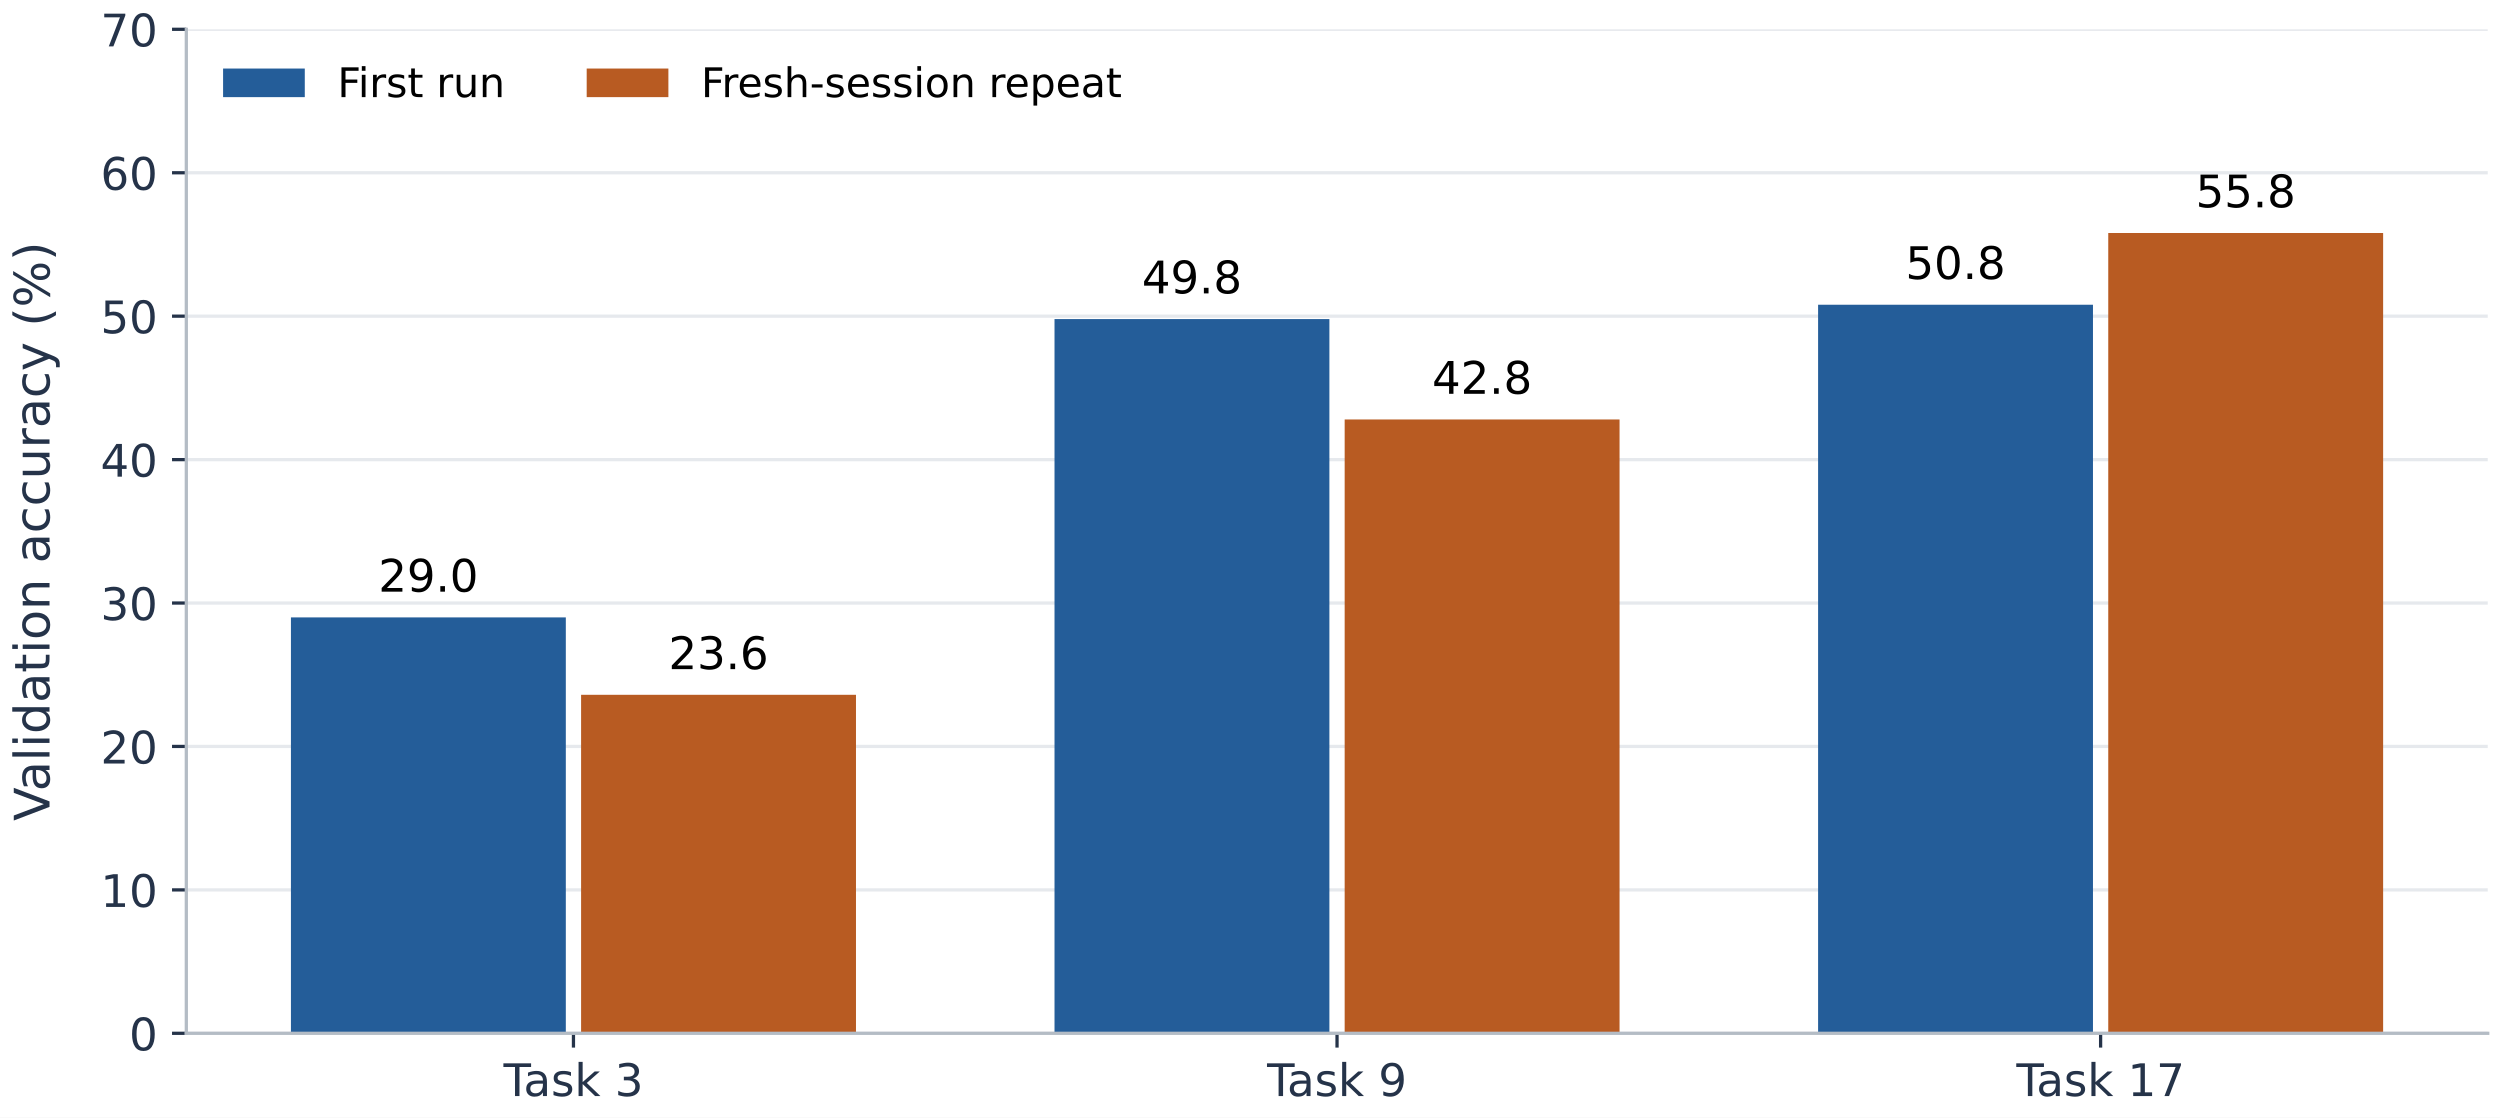
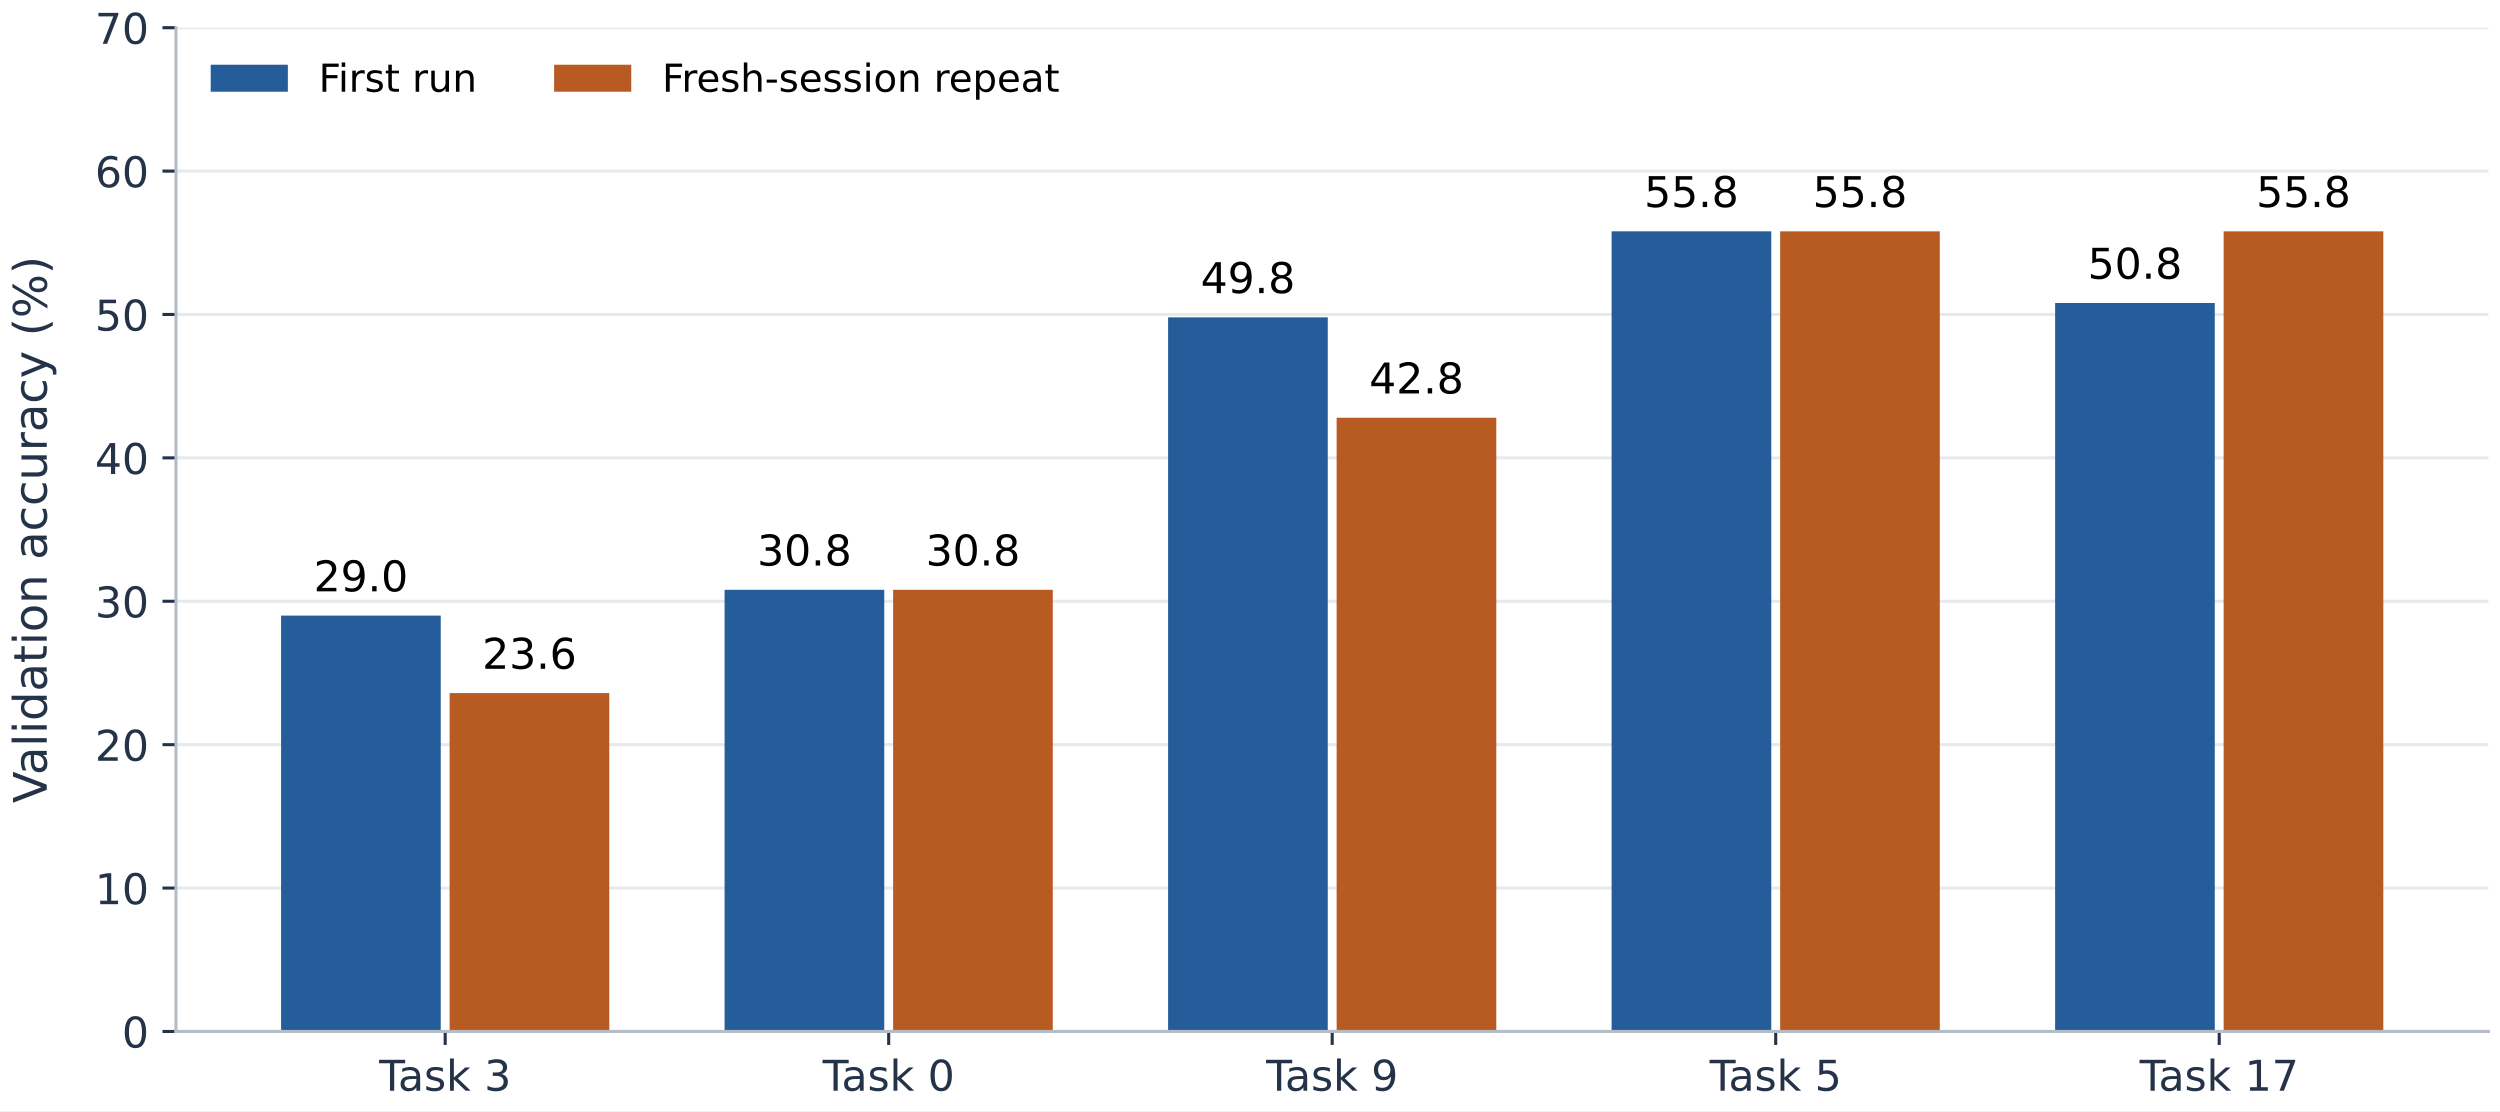
- <svg xmlns="http://www.w3.org/2000/svg" xmlns:xlink="http://www.w3.org/1999/xlink" role="img" aria-label="Same beta and source model, different final scores" width="612pt" height="273.6pt" viewBox="0 0 612 273.6" version="1.1">
+ <svg xmlns="http://www.w3.org/2000/svg" xmlns:xlink="http://www.w3.org/1999/xlink" role="img" aria-label="Final validation scores on all five tasks in two task-17 training runs" width="648pt" height="288pt" viewBox="0 0 648 288" version="1.1">
  <defs>
    <style type="text/css">*{stroke-linejoin: round; stroke-linecap: butt}</style>
  </defs>
  <g id="01-repeat-figure_1">
    <g id="01-repeat-patch_1">
-       <path d="M 0 273.6 L 612 273.6 L 612 0 L 0 0 z " style="fill: #ffffff" />
+       <path d="M 0 288 L 648 288 L 648 0 L 0 0 z " style="fill: #ffffff" />
    </g>
    <g id="01-repeat-axes_1">
      <g id="01-repeat-patch_2">
-         <path d="M 45.611 252.954 L 609 252.954 L 609 7.179 L 45.611 7.179 z " style="fill: #ffffff" />
+         <path d="M 45.611 267.354 L 645 267.354 L 645 7.179 L 45.611 7.179 z " style="fill: #ffffff" />
      </g>
      <g id="01-repeat-matplotlib.axis_1">
        <g id="01-repeat-xtick_1">
          <g id="01-repeat-line2d_1">
            <defs>
              <path id="01-repeat-m38070d05c8" d="M 0 0 L 0 3.5 " style="stroke: #253349; stroke-width: 0.8" />
            </defs>
            <g>
-               <use xlink:href="#01-repeat-m38070d05c8" x="140.382" y="252.954" style="fill: #253349; stroke: #253349; stroke-width: 0.8" />
+               <use xlink:href="#01-repeat-m38070d05c8" x="115.391" y="267.354" style="fill: #253349; stroke: #253349; stroke-width: 0.8" />
            </g>
          </g>
          <g id="01-repeat-text_1">
-             <text style="font-size: 11px; font-family: 'DejaVu Sans'; text-anchor: middle; fill: #253349" x="140.382" y="268.312" transform="rotate(-0 140.3818 268.3121)">Task 3</text>
+             <text style="font-size: 11px; font-family: 'DejaVu Sans'; text-anchor: middle; fill: #253349" x="115.391" y="282.712" transform="rotate(-0 115.3907 282.7121)">Task 3</text>
          </g>
        </g>
        <g id="01-repeat-xtick_2">
          <g id="01-repeat-line2d_2">
            <g>
-               <use xlink:href="#01-repeat-m38070d05c8" x="327.306" y="252.954" style="fill: #253349; stroke: #253349; stroke-width: 0.8" />
+               <use xlink:href="#01-repeat-m38070d05c8" x="230.348" y="267.354" style="fill: #253349; stroke: #253349; stroke-width: 0.8" />
            </g>
          </g>
          <g id="01-repeat-text_2">
-             <text style="font-size: 11px; font-family: 'DejaVu Sans'; text-anchor: middle; fill: #253349" x="327.306" y="268.312" transform="rotate(-0 327.3056 268.3121)">Task 9</text>
+             <text style="font-size: 11px; font-family: 'DejaVu Sans'; text-anchor: middle; fill: #253349" x="230.348" y="282.712" transform="rotate(-0 230.3482 282.7121)">Task 0</text>
          </g>
        </g>
        <g id="01-repeat-xtick_3">
          <g id="01-repeat-line2d_3">
            <g>
-               <use xlink:href="#01-repeat-m38070d05c8" x="514.229" y="252.954" style="fill: #253349; stroke: #253349; stroke-width: 0.8" />
+               <use xlink:href="#01-repeat-m38070d05c8" x="345.306" y="267.354" style="fill: #253349; stroke: #253349; stroke-width: 0.8" />
            </g>
          </g>
          <g id="01-repeat-text_3">
-             <text style="font-size: 11px; font-family: 'DejaVu Sans'; text-anchor: middle; fill: #253349" x="514.229" y="268.312" transform="rotate(-0 514.2294 268.3121)">Task 17</text>
+             <text style="font-size: 11px; font-family: 'DejaVu Sans'; text-anchor: middle; fill: #253349" x="345.306" y="282.712" transform="rotate(-0 345.3056 282.7121)">Task 9</text>
+           </g>
+         </g>
+         <g id="01-repeat-xtick_4">
+           <g id="01-repeat-line2d_4">
+             <g>
+               <use xlink:href="#01-repeat-m38070d05c8" x="460.263" y="267.354" style="fill: #253349; stroke: #253349; stroke-width: 0.8" />
+             </g>
+           </g>
+           <g id="01-repeat-text_4">
+             <text style="font-size: 11px; font-family: 'DejaVu Sans'; text-anchor: middle; fill: #253349" x="460.263" y="282.712" transform="rotate(-0 460.2631 282.7121)">Task 5</text>
+           </g>
+         </g>
+         <g id="01-repeat-xtick_5">
+           <g id="01-repeat-line2d_5">
+             <g>
+               <use xlink:href="#01-repeat-m38070d05c8" x="575.221" y="267.354" style="fill: #253349; stroke: #253349; stroke-width: 0.8" />
+             </g>
+           </g>
+           <g id="01-repeat-text_5">
+             <text style="font-size: 11px; font-family: 'DejaVu Sans'; text-anchor: middle; fill: #253349" x="575.221" y="282.712" transform="rotate(-0 575.2206 282.7121)">Task 17</text>
          </g>
        </g>
      </g>
      <g id="01-repeat-matplotlib.axis_2">
        <g id="01-repeat-ytick_1">
-           <g id="01-repeat-line2d_4">
-             <path d="M 45.611 252.954 L 609 252.954 " clip-path="url(#01-repeat-p1dc7eeb9f4)" style="fill: none; stroke: #e6e9ed; stroke-width: 0.8; stroke-linecap: square" />
-           </g>
-           <g id="01-repeat-line2d_5">
+           <g id="01-repeat-line2d_6">
+             <path d="M 45.611 267.354 L 645 267.354 " clip-path="url(#01-repeat-p81b8841909)" style="fill: none; stroke: #e6e9ed; stroke-width: 0.8; stroke-linecap: square" />
+           </g>
+           <g id="01-repeat-line2d_7">
            <defs>
              <path id="01-repeat-mafd187a631" d="M 0 0 L -3.5 0 " style="stroke: #253349; stroke-width: 0.8" />
            </defs>
            <g>
-               <use xlink:href="#01-repeat-mafd187a631" x="45.611" y="252.954" style="fill: #253349; stroke: #253349; stroke-width: 0.8" />
-             </g>
-           </g>
-           <g id="01-repeat-text_4">
-             <text style="font-size: 11px; font-family: 'DejaVu Sans'; text-anchor: end; fill: #253349" x="38.611" y="257.133" transform="rotate(-0 38.61149 257.133)">0</text>
+               <use xlink:href="#01-repeat-mafd187a631" x="45.611" y="267.354" style="fill: #253349; stroke: #253349; stroke-width: 0.8" />
+             </g>
+           </g>
+           <g id="01-repeat-text_6">
+             <text style="font-size: 11px; font-family: 'DejaVu Sans'; text-anchor: end; fill: #253349" x="38.611" y="271.533" transform="rotate(-0 38.61149 271.533)">0</text>
          </g>
        </g>
        <g id="01-repeat-ytick_2">
-           <g id="01-repeat-line2d_6">
-             <path d="M 45.611 217.843 L 609 217.843 " clip-path="url(#01-repeat-p1dc7eeb9f4)" style="fill: none; stroke: #e6e9ed; stroke-width: 0.8; stroke-linecap: square" />
-           </g>
-           <g id="01-repeat-line2d_7">
-             <g>
-               <use xlink:href="#01-repeat-mafd187a631" x="45.611" y="217.843" style="fill: #253349; stroke: #253349; stroke-width: 0.8" />
-             </g>
-           </g>
-           <g id="01-repeat-text_5">
-             <text style="font-size: 11px; font-family: 'DejaVu Sans'; text-anchor: end; fill: #253349" x="38.611" y="222.022" transform="rotate(-0 38.61149 222.0223)">10</text>
+           <g id="01-repeat-line2d_8">
+             <path d="M 45.611 230.186 L 645 230.186 " clip-path="url(#01-repeat-p81b8841909)" style="fill: none; stroke: #e6e9ed; stroke-width: 0.8; stroke-linecap: square" />
+           </g>
+           <g id="01-repeat-line2d_9">
+             <g>
+               <use xlink:href="#01-repeat-mafd187a631" x="45.611" y="230.186" style="fill: #253349; stroke: #253349; stroke-width: 0.8" />
+             </g>
+           </g>
+           <g id="01-repeat-text_7">
+             <text style="font-size: 11px; font-family: 'DejaVu Sans'; text-anchor: end; fill: #253349" x="38.611" y="234.365" transform="rotate(-0 38.61149 234.3652)">10</text>
          </g>
        </g>
        <g id="01-repeat-ytick_3">
-           <g id="01-repeat-line2d_8">
-             <path d="M 45.611 182.733 L 609 182.733 " clip-path="url(#01-repeat-p1dc7eeb9f4)" style="fill: none; stroke: #e6e9ed; stroke-width: 0.8; stroke-linecap: square" />
-           </g>
-           <g id="01-repeat-line2d_9">
-             <g>
-               <use xlink:href="#01-repeat-mafd187a631" x="45.611" y="182.733" style="fill: #253349; stroke: #253349; stroke-width: 0.8" />
-             </g>
-           </g>
-           <g id="01-repeat-text_6">
-             <text style="font-size: 11px; font-family: 'DejaVu Sans'; text-anchor: end; fill: #253349" x="38.611" y="186.912" transform="rotate(-0 38.61149 186.9117)">20</text>
+           <g id="01-repeat-line2d_10">
+             <path d="M 45.611 193.018 L 645 193.018 " clip-path="url(#01-repeat-p81b8841909)" style="fill: none; stroke: #e6e9ed; stroke-width: 0.8; stroke-linecap: square" />
+           </g>
+           <g id="01-repeat-line2d_11">
+             <g>
+               <use xlink:href="#01-repeat-mafd187a631" x="45.611" y="193.018" style="fill: #253349; stroke: #253349; stroke-width: 0.8" />
+             </g>
+           </g>
+           <g id="01-repeat-text_8">
+             <text style="font-size: 11px; font-family: 'DejaVu Sans'; text-anchor: end; fill: #253349" x="38.611" y="197.197" transform="rotate(-0 38.61149 197.1974)">20</text>
          </g>
        </g>
        <g id="01-repeat-ytick_4">
-           <g id="01-repeat-line2d_10">
-             <path d="M 45.611 147.622 L 609 147.622 " clip-path="url(#01-repeat-p1dc7eeb9f4)" style="fill: none; stroke: #e6e9ed; stroke-width: 0.8; stroke-linecap: square" />
-           </g>
-           <g id="01-repeat-line2d_11">
-             <g>
-               <use xlink:href="#01-repeat-mafd187a631" x="45.611" y="147.622" style="fill: #253349; stroke: #253349; stroke-width: 0.8" />
-             </g>
-           </g>
-           <g id="01-repeat-text_7">
-             <text style="font-size: 11px; font-family: 'DejaVu Sans'; text-anchor: end; fill: #253349" x="38.611" y="151.801" transform="rotate(-0 38.61149 151.8011)">30</text>
+           <g id="01-repeat-line2d_12">
+             <path d="M 45.611 155.85 L 645 155.85 " clip-path="url(#01-repeat-p81b8841909)" style="fill: none; stroke: #e6e9ed; stroke-width: 0.8; stroke-linecap: square" />
+           </g>
+           <g id="01-repeat-line2d_13">
+             <g>
+               <use xlink:href="#01-repeat-mafd187a631" x="45.611" y="155.85" style="fill: #253349; stroke: #253349; stroke-width: 0.8" />
+             </g>
+           </g>
+           <g id="01-repeat-text_9">
+             <text style="font-size: 11px; font-family: 'DejaVu Sans'; text-anchor: end; fill: #253349" x="38.611" y="160.03" transform="rotate(-0 38.61149 160.0296)">30</text>
          </g>
        </g>
        <g id="01-repeat-ytick_5">
-           <g id="01-repeat-line2d_12">
-             <path d="M 45.611 112.511 L 609 112.511 " clip-path="url(#01-repeat-p1dc7eeb9f4)" style="fill: none; stroke: #e6e9ed; stroke-width: 0.8; stroke-linecap: square" />
-           </g>
-           <g id="01-repeat-line2d_13">
-             <g>
-               <use xlink:href="#01-repeat-mafd187a631" x="45.611" y="112.511" style="fill: #253349; stroke: #253349; stroke-width: 0.8" />
-             </g>
-           </g>
-           <g id="01-repeat-text_8">
-             <text style="font-size: 11px; font-family: 'DejaVu Sans'; text-anchor: end; fill: #253349" x="38.611" y="116.69" transform="rotate(-0 38.61149 116.6904)">40</text>
+           <g id="01-repeat-line2d_14">
+             <path d="M 45.611 118.683 L 645 118.683 " clip-path="url(#01-repeat-p81b8841909)" style="fill: none; stroke: #e6e9ed; stroke-width: 0.8; stroke-linecap: square" />
+           </g>
+           <g id="01-repeat-line2d_15">
+             <g>
+               <use xlink:href="#01-repeat-mafd187a631" x="45.611" y="118.683" style="fill: #253349; stroke: #253349; stroke-width: 0.8" />
+             </g>
+           </g>
+           <g id="01-repeat-text_10">
+             <text style="font-size: 11px; font-family: 'DejaVu Sans'; text-anchor: end; fill: #253349" x="38.611" y="122.862" transform="rotate(-0 38.61149 122.8619)">40</text>
          </g>
        </g>
        <g id="01-repeat-ytick_6">
-           <g id="01-repeat-line2d_14">
-             <path d="M 45.611 77.401 L 609 77.401 " clip-path="url(#01-repeat-p1dc7eeb9f4)" style="fill: none; stroke: #e6e9ed; stroke-width: 0.8; stroke-linecap: square" />
-           </g>
-           <g id="01-repeat-line2d_15">
-             <g>
-               <use xlink:href="#01-repeat-mafd187a631" x="45.611" y="77.401" style="fill: #253349; stroke: #253349; stroke-width: 0.8" />
-             </g>
-           </g>
-           <g id="01-repeat-text_9">
-             <text style="font-size: 11px; font-family: 'DejaVu Sans'; text-anchor: end; fill: #253349" x="38.611" y="81.58" transform="rotate(-0 38.61149 81.57979)">50</text>
+           <g id="01-repeat-line2d_16">
+             <path d="M 45.611 81.515 L 645 81.515 " clip-path="url(#01-repeat-p81b8841909)" style="fill: none; stroke: #e6e9ed; stroke-width: 0.8; stroke-linecap: square" />
+           </g>
+           <g id="01-repeat-line2d_17">
+             <g>
+               <use xlink:href="#01-repeat-mafd187a631" x="45.611" y="81.515" style="fill: #253349; stroke: #253349; stroke-width: 0.8" />
+             </g>
+           </g>
+           <g id="01-repeat-text_11">
+             <text style="font-size: 11px; font-family: 'DejaVu Sans'; text-anchor: end; fill: #253349" x="38.611" y="85.694" transform="rotate(-0 38.61149 85.69408)">50</text>
          </g>
        </g>
        <g id="01-repeat-ytick_7">
-           <g id="01-repeat-line2d_16">
-             <path d="M 45.611 42.29 L 609 42.29 " clip-path="url(#01-repeat-p1dc7eeb9f4)" style="fill: none; stroke: #e6e9ed; stroke-width: 0.8; stroke-linecap: square" />
-           </g>
-           <g id="01-repeat-line2d_17">
-             <g>
-               <use xlink:href="#01-repeat-mafd187a631" x="45.611" y="42.29" style="fill: #253349; stroke: #253349; stroke-width: 0.8" />
-             </g>
-           </g>
-           <g id="01-repeat-text_10">
-             <text style="font-size: 11px; font-family: 'DejaVu Sans'; text-anchor: end; fill: #253349" x="38.611" y="46.469" transform="rotate(-0 38.61149 46.46916)">60</text>
+           <g id="01-repeat-line2d_18">
+             <path d="M 45.611 44.347 L 645 44.347 " clip-path="url(#01-repeat-p81b8841909)" style="fill: none; stroke: #e6e9ed; stroke-width: 0.8; stroke-linecap: square" />
+           </g>
+           <g id="01-repeat-line2d_19">
+             <g>
+               <use xlink:href="#01-repeat-mafd187a631" x="45.611" y="44.347" style="fill: #253349; stroke: #253349; stroke-width: 0.8" />
+             </g>
+           </g>
+           <g id="01-repeat-text_12">
+             <text style="font-size: 11px; font-family: 'DejaVu Sans'; text-anchor: end; fill: #253349" x="38.611" y="48.526" transform="rotate(-0 38.61149 48.5263)">60</text>
          </g>
        </g>
        <g id="01-repeat-ytick_8">
-           <g id="01-repeat-line2d_18">
-             <path d="M 45.611 7.179 L 609 7.179 " clip-path="url(#01-repeat-p1dc7eeb9f4)" style="fill: none; stroke: #e6e9ed; stroke-width: 0.8; stroke-linecap: square" />
-           </g>
-           <g id="01-repeat-line2d_19">
+           <g id="01-repeat-line2d_20">
+             <path d="M 45.611 7.179 L 645 7.179 " clip-path="url(#01-repeat-p81b8841909)" style="fill: none; stroke: #e6e9ed; stroke-width: 0.8; stroke-linecap: square" />
+           </g>
+           <g id="01-repeat-line2d_21">
            <g>
              <use xlink:href="#01-repeat-mafd187a631" x="45.611" y="7.179" style="fill: #253349; stroke: #253349; stroke-width: 0.8" />
            </g>
          </g>
-           <g id="01-repeat-text_11">
+           <g id="01-repeat-text_13">
            <text style="font-size: 11px; font-family: 'DejaVu Sans'; text-anchor: end; fill: #253349" x="38.611" y="11.359" transform="rotate(-0 38.61149 11.35852)">70</text>
          </g>
        </g>
-         <g id="01-repeat-text_12">
-           <text style="font-size: 12px; font-family: 'DejaVu Sans'; text-anchor: middle; fill: #253349" x="12.118" y="130.067" transform="rotate(-90 12.11837 130.0666)">Validation accuracy (%)</text>
+         <g id="01-repeat-text_14">
+           <text style="font-size: 12px; font-family: 'DejaVu Sans'; text-anchor: middle; fill: #253349" x="12.118" y="137.267" transform="rotate(-90 12.11837 137.2666)">Validation accuracy (%)</text>
        </g>
      </g>
      <g id="01-repeat-patch_3">
-         <path d="M 71.22 252.954 L 138.513 252.954 L 138.513 151.133 L 71.22 151.133 z " clip-path="url(#01-repeat-p1dc7eeb9f4)" style="fill: #245d99" />
+         <path d="M 72.856 267.354 L 114.241 267.354 L 114.241 159.567 L 72.856 159.567 z " clip-path="url(#01-repeat-p81b8841909)" style="fill: #245d99" />
      </g>
      <g id="01-repeat-patch_4">
-         <path d="M 258.144 252.954 L 325.436 252.954 L 325.436 78.103 L 258.144 78.103 z " clip-path="url(#01-repeat-p1dc7eeb9f4)" style="fill: #245d99" />
+         <path d="M 187.814 267.354 L 229.199 267.354 L 229.199 152.877 L 187.814 152.877 z " clip-path="url(#01-repeat-p81b8841909)" style="fill: #245d99" />
      </g>
      <g id="01-repeat-patch_5">
-         <path d="M 445.068 252.954 L 512.36 252.954 L 512.36 74.592 L 445.068 74.592 z " clip-path="url(#01-repeat-p1dc7eeb9f4)" style="fill: #245d99" />
+         <path d="M 302.771 267.354 L 344.156 267.354 L 344.156 82.258 L 302.771 82.258 z " clip-path="url(#01-repeat-p81b8841909)" style="fill: #245d99" />
      </g>
      <g id="01-repeat-patch_6">
-         <path d="M 142.251 252.954 L 209.544 252.954 L 209.544 170.093 L 142.251 170.093 z " clip-path="url(#01-repeat-p1dc7eeb9f4)" style="fill: #b85b22" />
+         <path d="M 417.729 267.354 L 459.114 267.354 L 459.114 59.958 L 417.729 59.958 z " clip-path="url(#01-repeat-p81b8841909)" style="fill: #245d99" />
      </g>
      <g id="01-repeat-patch_7">
-         <path d="M 329.175 252.954 L 396.467 252.954 L 396.467 102.68 L 329.175 102.68 z " clip-path="url(#01-repeat-p1dc7eeb9f4)" style="fill: #b85b22" />
+         <path d="M 532.686 267.354 L 574.071 267.354 L 574.071 78.542 L 532.686 78.542 z " clip-path="url(#01-repeat-p81b8841909)" style="fill: #245d99" />
      </g>
      <g id="01-repeat-patch_8">
-         <path d="M 516.099 252.954 L 583.391 252.954 L 583.391 57.036 L 516.099 57.036 z " clip-path="url(#01-repeat-p1dc7eeb9f4)" style="fill: #b85b22" />
+         <path d="M 116.54 267.354 L 157.925 267.354 L 157.925 179.638 L 116.54 179.638 z " clip-path="url(#01-repeat-p81b8841909)" style="fill: #b85b22" />
      </g>
      <g id="01-repeat-patch_9">
-         <path d="M 45.611 252.954 L 45.611 7.179 " style="fill: none; stroke: #b4bcc5; stroke-width: 0.8; stroke-linejoin: miter; stroke-linecap: square" />
+         <path d="M 231.498 267.354 L 272.882 267.354 L 272.882 152.877 L 231.498 152.877 z " clip-path="url(#01-repeat-p81b8841909)" style="fill: #b85b22" />
      </g>
      <g id="01-repeat-patch_10">
-         <path d="M 45.611 252.954 L 609 252.954 " style="fill: none; stroke: #b4bcc5; stroke-width: 0.8; stroke-linejoin: miter; stroke-linecap: square" />
-       </g>
-       <g id="01-repeat-text_13">
-         <text style="font-size: 11px; font-family: 'DejaVu Sans'; text-anchor: middle" x="104.866" y="144.845" transform="rotate(-0 104.8663 144.8453)">29.0</text>
-       </g>
-       <g id="01-repeat-text_14">
-         <text style="font-size: 11px; font-family: 'DejaVu Sans'; text-anchor: middle" x="291.79" y="71.815" transform="rotate(-0 291.7901 71.81521)">49.8</text>
+         <path d="M 346.455 267.354 L 387.84 267.354 L 387.84 108.276 L 346.455 108.276 z " clip-path="url(#01-repeat-p81b8841909)" style="fill: #b85b22" />
+       </g>
+       <g id="01-repeat-patch_11">
+         <path d="M 461.413 267.354 L 502.797 267.354 L 502.797 59.958 L 461.413 59.958 z " clip-path="url(#01-repeat-p81b8841909)" style="fill: #b85b22" />
+       </g>
+       <g id="01-repeat-patch_12">
+         <path d="M 576.37 267.354 L 617.755 267.354 L 617.755 59.958 L 576.37 59.958 z " clip-path="url(#01-repeat-p81b8841909)" style="fill: #b85b22" />
+       </g>
+       <g id="01-repeat-patch_13">
+         <path d="M 45.611 267.354 L 45.611 7.179 " style="fill: none; stroke: #b4bcc5; stroke-width: 0.8; stroke-linejoin: miter; stroke-linecap: square" />
+       </g>
+       <g id="01-repeat-patch_14">
+         <path d="M 45.611 267.354 L 645 267.354 " style="fill: none; stroke: #b4bcc5; stroke-width: 0.8; stroke-linejoin: miter; stroke-linecap: square" />
      </g>
      <g id="01-repeat-text_15">
-         <text style="font-size: 11px; font-family: 'DejaVu Sans'; text-anchor: middle" x="478.714" y="68.304" transform="rotate(-0 478.7139 68.30414)">50.8</text>
+         <text style="font-size: 11px; font-family: 'DejaVu Sans'; text-anchor: middle" x="93.549" y="153.28" transform="rotate(-0 93.54876 153.2796)">29.0</text>
      </g>
      <g id="01-repeat-text_16">
-         <text style="font-size: 11px; font-family: 'DejaVu Sans'; text-anchor: middle" x="175.897" y="163.805" transform="rotate(-0 175.8974 163.8051)">23.6</text>
+         <text style="font-size: 11px; font-family: 'DejaVu Sans'; text-anchor: middle" x="208.506" y="146.589" transform="rotate(-0 208.5062 146.5894)">30.8</text>
      </g>
      <g id="01-repeat-text_17">
-         <text style="font-size: 11px; font-family: 'DejaVu Sans'; text-anchor: middle" x="362.821" y="96.393" transform="rotate(-0 362.8211 96.39265)">42.8</text>
+         <text style="font-size: 11px; font-family: 'DejaVu Sans'; text-anchor: middle" x="323.464" y="75.971" transform="rotate(-0 323.4637 75.97064)">49.8</text>
      </g>
      <g id="01-repeat-text_18">
-         <text style="font-size: 11px; font-family: 'DejaVu Sans'; text-anchor: middle" x="549.745" y="50.749" transform="rotate(-0 549.7449 50.74882)">55.8</text>
+         <text style="font-size: 11px; font-family: 'DejaVu Sans'; text-anchor: middle" x="438.421" y="53.67" transform="rotate(-0 438.4212 53.66997)">55.8</text>
+       </g>
+       <g id="01-repeat-text_19">
+         <text style="font-size: 11px; font-family: 'DejaVu Sans'; text-anchor: middle" x="553.379" y="72.254" transform="rotate(-0 553.3787 72.25386)">50.8</text>
+       </g>
+       <g id="01-repeat-text_20">
+         <text style="font-size: 11px; font-family: 'DejaVu Sans'; text-anchor: middle" x="137.233" y="173.35" transform="rotate(-0 137.2326 173.3502)">23.6</text>
+       </g>
+       <g id="01-repeat-text_21">
+         <text style="font-size: 11px; font-family: 'DejaVu Sans'; text-anchor: middle" x="252.19" y="146.589" transform="rotate(-0 252.1901 146.5894)">30.8</text>
+       </g>
+       <g id="01-repeat-text_22">
+         <text style="font-size: 11px; font-family: 'DejaVu Sans'; text-anchor: middle" x="367.148" y="101.988" transform="rotate(-0 367.1475 101.9881)">42.8</text>
+       </g>
+       <g id="01-repeat-text_23">
+         <text style="font-size: 11px; font-family: 'DejaVu Sans'; text-anchor: middle" x="482.105" y="53.67" transform="rotate(-0 482.105 53.66997)">55.8</text>
+       </g>
+       <g id="01-repeat-text_24">
+         <text style="font-size: 11px; font-family: 'DejaVu Sans'; text-anchor: middle" x="597.062" y="53.67" transform="rotate(-0 597.0625 53.66997)">55.8</text>
      </g>
      <g id="01-repeat-legend_1">
-         <g id="01-repeat-patch_11">
+         <g id="01-repeat-patch_15">
          <path d="M 54.611 23.778 L 74.611 23.778 L 74.611 16.778 L 54.611 16.778 z " style="fill: #245d99" />
        </g>
-         <g id="01-repeat-text_19">
+         <g id="01-repeat-text_25">
          <text style="font-size: 10px; font-family: 'DejaVu Sans'; text-anchor: start" x="82.611" y="23.778" transform="rotate(-0 82.61149 23.77782)">First run</text>
        </g>
-         <g id="01-repeat-patch_12">
+         <g id="01-repeat-patch_16">
          <path d="M 143.621 23.778 L 163.621 23.778 L 163.621 16.778 L 143.621 16.778 z " style="fill: #b85b22" />
        </g>
-         <g id="01-repeat-text_20">
+         <g id="01-repeat-text_26">
          <text style="font-size: 10px; font-family: 'DejaVu Sans'; text-anchor: start" x="171.621" y="23.778" transform="rotate(-0 171.6209 23.77782)">Fresh-session repeat</text>
        </g>
      </g>
    </g>
  </g>
  <defs>
-     <clipPath id="01-repeat-p1dc7eeb9f4">
-       <rect x="45.611" y="7.179" width="563.388" height="245.774" />
+     <clipPath id="01-repeat-p81b8841909">
+       <rect x="45.611" y="7.179" width="599.388" height="260.174" />
    </clipPath>
  </defs>
</svg>
